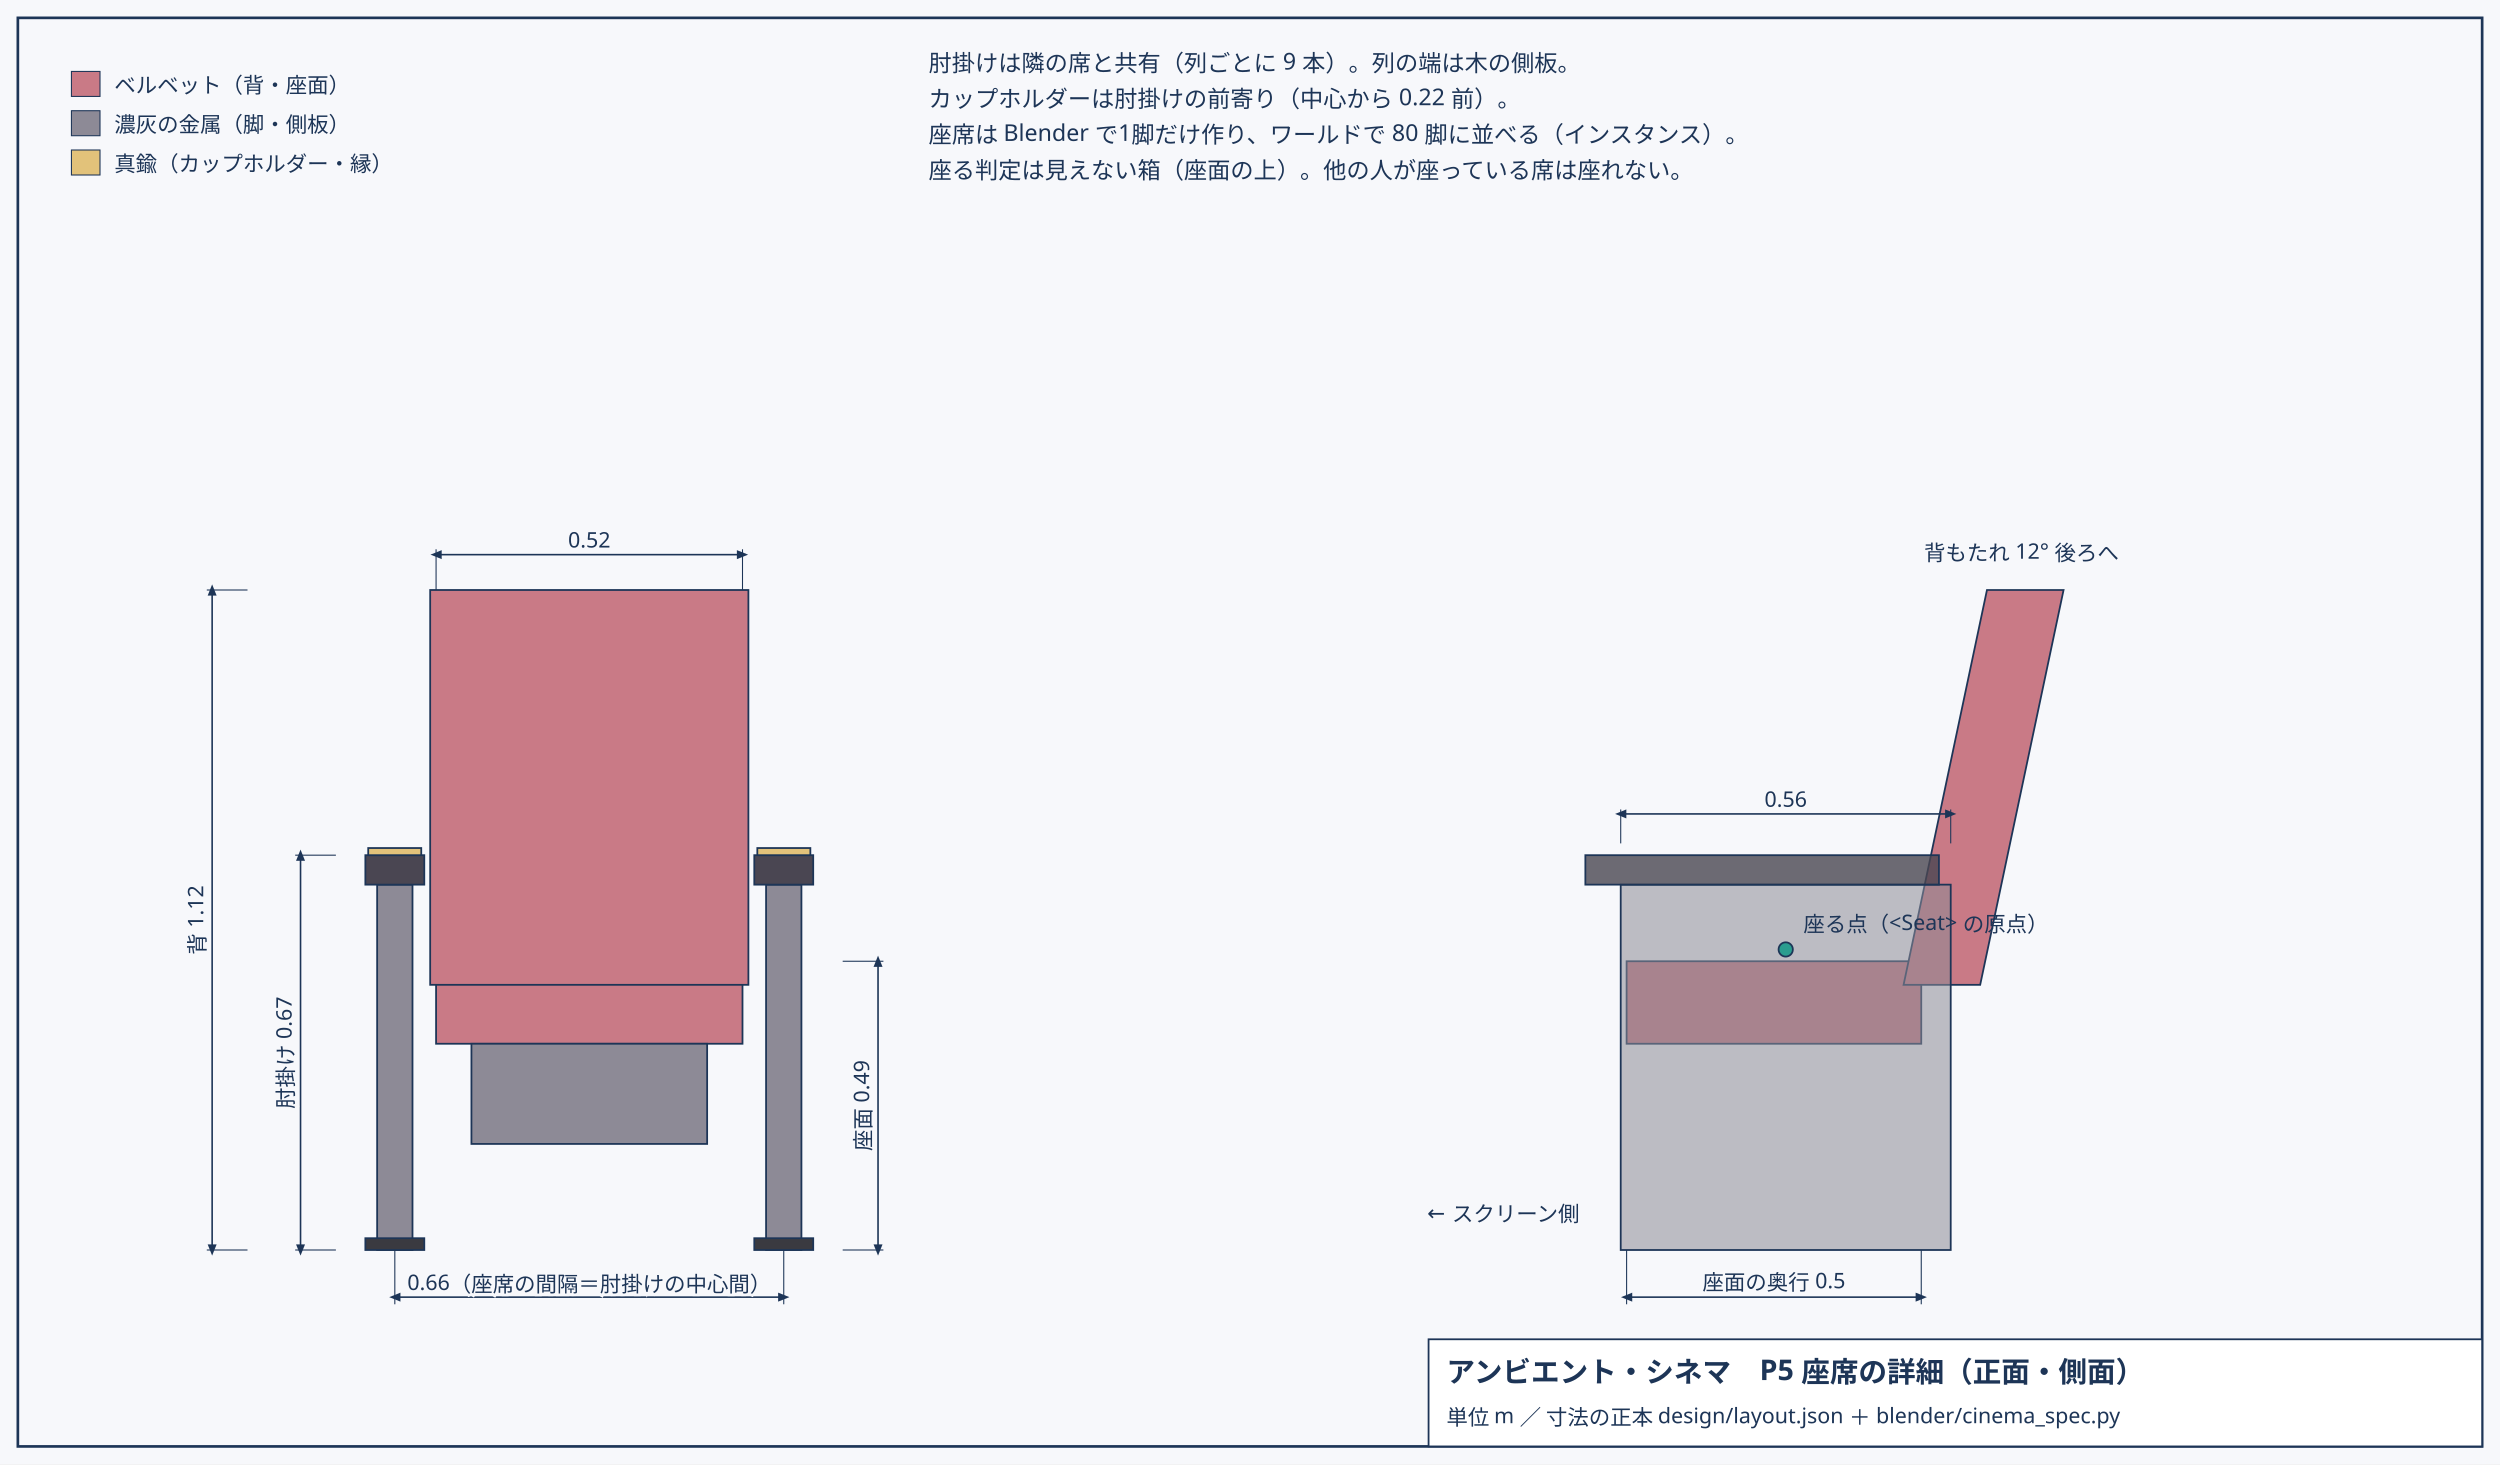
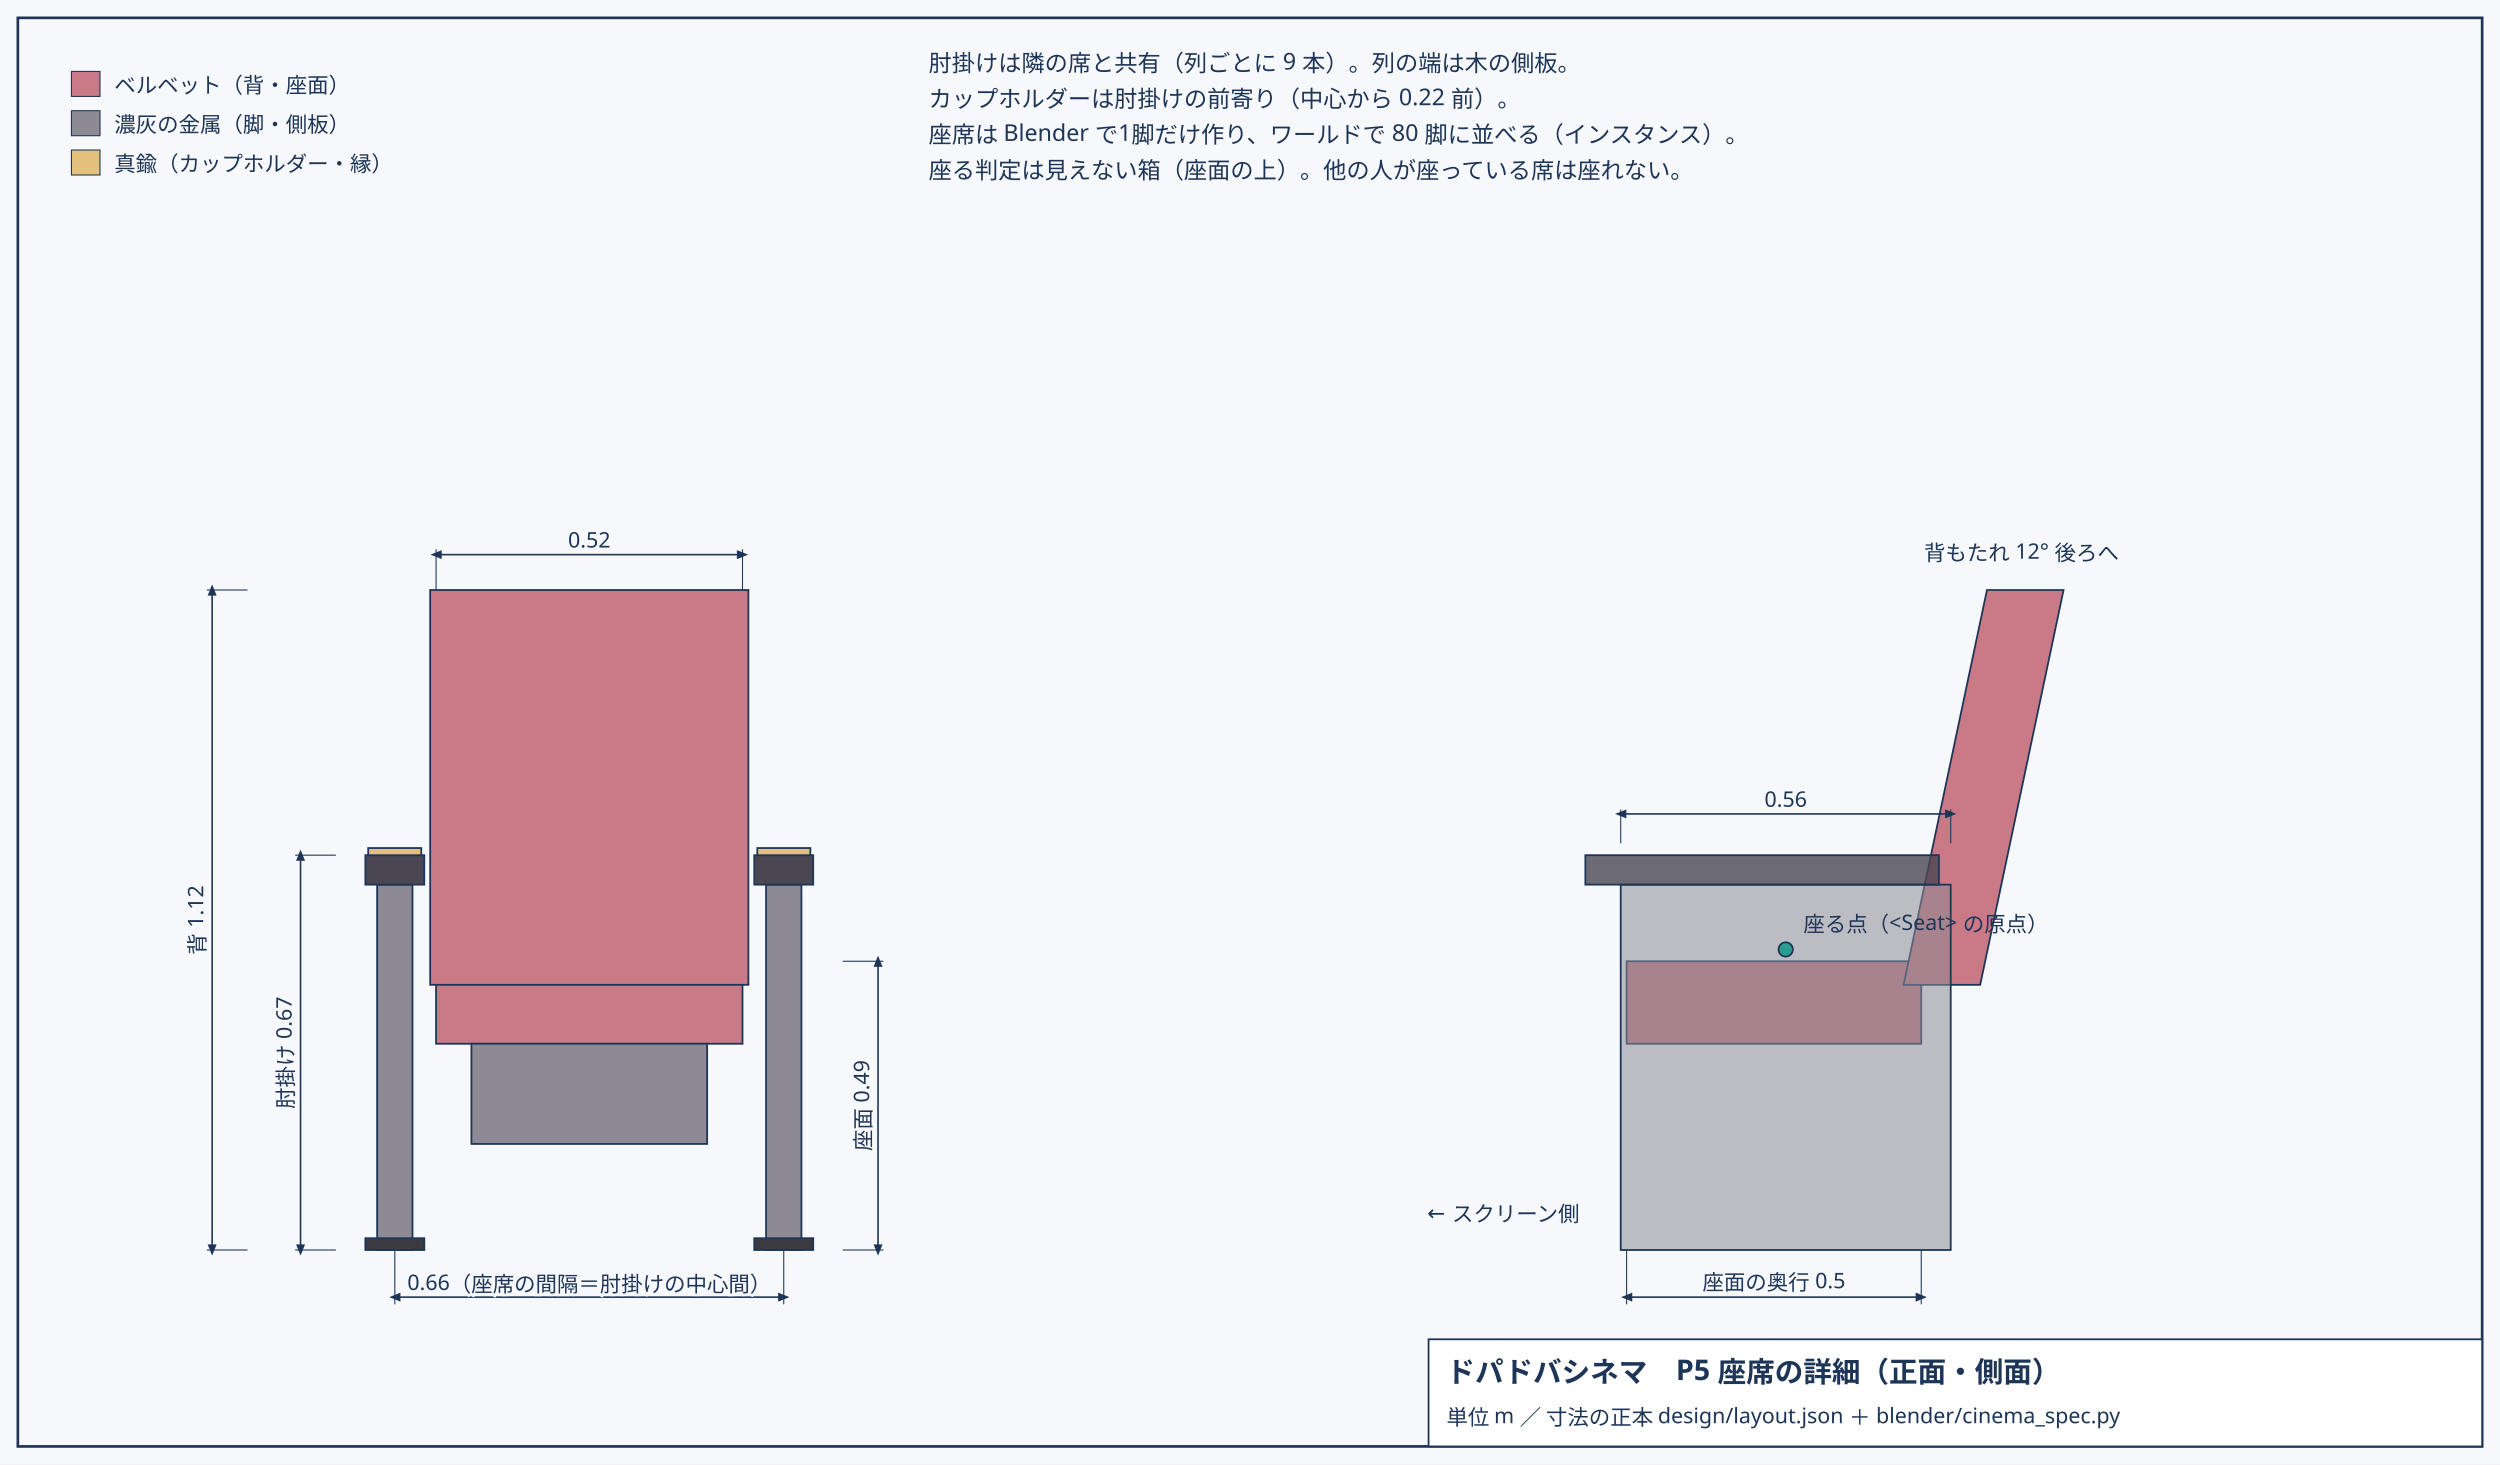
<svg xmlns="http://www.w3.org/2000/svg" viewBox="0 0 1400 820" width="1400" height="820" font-family="Noto Sans JP, Yu Gothic, Meiryo, sans-serif">
  <rect width="100%" height="100%" fill="#f7f8fb" />
  <defs>
    <marker id="a" viewBox="0 0 10 10" refX="5" refY="5" markerWidth="7" markerHeight="7" orient="auto-start-reverse">
      <path d="M0,1 L10,5 L0,9 z" fill="#1d3557" />
    </marker>
  </defs>
  <rect x="211.2" y="495.4" width="19.8" height="204.6" fill="#8d8a96" fill-opacity="1" stroke="#1d3557" stroke-width="1" />
  <rect x="204.6" y="478.9" width="33.0" height="16.5" fill="#4a4652" fill-opacity="1" stroke="#1d3557" stroke-width="1" />
  <rect x="206.2" y="474.9" width="29.7" height="4.0" fill="#e2c27a" fill-opacity="1" stroke="#1d3557" stroke-width="1" />
  <rect x="204.6" y="693.4" width="33.0" height="6.6" fill="#3a3a40" fill-opacity="1" stroke="#1d3557" stroke-width="1" />
  <rect x="429.0" y="495.4" width="19.8" height="204.6" fill="#8d8a96" fill-opacity="1" stroke="#1d3557" stroke-width="1" />
  <rect x="422.4" y="478.9" width="33.0" height="16.5" fill="#4a4652" fill-opacity="1" stroke="#1d3557" stroke-width="1" />
  <rect x="424.1" y="474.9" width="29.7" height="4.0" fill="#e2c27a" fill-opacity="1" stroke="#1d3557" stroke-width="1" />
  <rect x="422.4" y="693.4" width="33.0" height="6.6" fill="#3a3a40" fill-opacity="1" stroke="#1d3557" stroke-width="1" />
  <rect x="244.2" y="538.3" width="171.6" height="46.2" fill="#c97a86" fill-opacity="1" stroke="#1d3557" stroke-width="1" />
  <rect x="240.9" y="330.4" width="178.2" height="221.1" fill="#c97a86" fill-opacity="1" stroke="#1d3557" stroke-width="1" />
  <rect x="264.0" y="584.5" width="132.0" height="56.1" fill="#8d8a96" fill-opacity="1" stroke="#1d3557" stroke-width="1" />
  <line x1="221.1" y1="700.0" x2="221.1" y2="730.4" stroke="#1d3557" stroke-width="0.6" />
  <line x1="438.9" y1="700.0" x2="438.9" y2="730.4" stroke="#1d3557" stroke-width="0.6" />
  <line x1="221.1" y1="726.4" x2="438.9" y2="726.4" stroke="#1d3557" stroke-width="0.9" marker-start="url(#a)" marker-end="url(#a)" />
  <text x="330.0" y="722.4" font-size="12" text-anchor="middle" fill="#1d3557" transform="rotate(0.0 330.0 726.4)" paint-order="stroke" stroke="#f7f8fb" stroke-width="3">0.66（座席の間隔＝肘掛けの中心間）</text>
  <line x1="244.2" y1="330.4" x2="244.2" y2="307.6" stroke="#1d3557" stroke-width="0.6" />
  <line x1="415.8" y1="330.4" x2="415.8" y2="307.6" stroke="#1d3557" stroke-width="0.6" />
  <line x1="244.2" y1="310.6" x2="415.8" y2="310.6" stroke="#1d3557" stroke-width="0.9" marker-start="url(#a)" marker-end="url(#a)" />
  <text x="330.0" y="306.6" font-size="12" text-anchor="middle" fill="#1d3557" transform="rotate(0.0 330.0 310.6)" paint-order="stroke" stroke="#f7f8fb" stroke-width="3">0.52</text>
  <line x1="471.9" y1="700.0" x2="494.7" y2="700.0" stroke="#1d3557" stroke-width="0.6" />
  <line x1="471.9" y1="538.3" x2="494.7" y2="538.3" stroke="#1d3557" stroke-width="0.6" />
  <line x1="491.7" y1="700.0" x2="491.7" y2="538.3" stroke="#1d3557" stroke-width="0.9" marker-start="url(#a)" marker-end="url(#a)" />
  <text x="491.7" y="615.1" font-size="12" text-anchor="middle" fill="#1d3557" transform="rotate(-90.0 491.7 619.1)" paint-order="stroke" stroke="#f7f8fb" stroke-width="3">座面 0.49</text>
  <line x1="188.1" y1="700.0" x2="165.3" y2="700.0" stroke="#1d3557" stroke-width="0.6" />
  <line x1="188.1" y1="478.9" x2="165.3" y2="478.9" stroke="#1d3557" stroke-width="0.6" />
  <line x1="168.3" y1="700.0" x2="168.3" y2="478.9" stroke="#1d3557" stroke-width="0.9" marker-start="url(#a)" marker-end="url(#a)" />
  <text x="168.3" y="585.5" font-size="12" text-anchor="middle" fill="#1d3557" transform="rotate(-90.0 168.3 589.5)" paint-order="stroke" stroke="#f7f8fb" stroke-width="3">肘掛け 0.67</text>
  <line x1="138.6" y1="700.0" x2="115.8" y2="700.0" stroke="#1d3557" stroke-width="0.6" />
  <line x1="138.6" y1="330.4" x2="115.8" y2="330.4" stroke="#1d3557" stroke-width="0.6" />
  <line x1="118.8" y1="700.0" x2="118.8" y2="330.4" stroke="#1d3557" stroke-width="0.9" marker-start="url(#a)" marker-end="url(#a)" />
  <text x="118.8" y="511.2" font-size="12" text-anchor="middle" fill="#1d3557" transform="rotate(-90.0 118.8 515.2)" paint-order="stroke" stroke="#f7f8fb" stroke-width="3">背 1.12</text>
  <polygon points="910.9,584.5 910.9,538.3 1075.9,538.3 1075.9,584.5" fill="#c97a86" stroke="#1d3557" stroke-width="1" />
  <polygon points="1066.0,551.5 1112.7,330.4 1155.6,330.4 1108.9,551.5" fill="#c97a86" stroke="#1d3557" stroke-width="1" />
  <rect x="907.6" y="495.4" width="184.8" height="204.6" fill="#8d8a96" fill-opacity="0.55" stroke="#1d3557" stroke-width="1" />
  <rect x="887.8" y="478.9" width="198.0" height="16.5" fill="#4a4652" fill-opacity="0.8" stroke="#1d3557" stroke-width="1" />
  <circle cx="1000.0" cy="531.7" r="4.0" fill="#2a9d8f" stroke="#1d3557" stroke-width="1" />
  <text x="1009.9" y="521.8" font-size="12" text-anchor="start" fill="#1d3557" font-weight="normal">座る点（&lt;Seat&gt; の原点）</text>
  <line x1="910.9" y1="700.0" x2="910.9" y2="730.4" stroke="#1d3557" stroke-width="0.6" />
  <line x1="1075.9" y1="700.0" x2="1075.9" y2="730.4" stroke="#1d3557" stroke-width="0.6" />
  <line x1="910.9" y1="726.4" x2="1075.9" y2="726.4" stroke="#1d3557" stroke-width="0.9" marker-start="url(#a)" marker-end="url(#a)" />
  <text x="993.4" y="722.4" font-size="12" text-anchor="middle" fill="#1d3557" transform="rotate(0.0 993.4 726.4)" paint-order="stroke" stroke="#f7f8fb" stroke-width="3">座面の奥行 0.5</text>
  <line x1="907.6" y1="472.3" x2="907.6" y2="453.3" stroke="#1d3557" stroke-width="0.6" />
  <line x1="1092.4" y1="472.3" x2="1092.4" y2="453.3" stroke="#1d3557" stroke-width="0.6" />
  <line x1="907.6" y1="455.8" x2="1092.4" y2="455.8" stroke="#1d3557" stroke-width="0.9" marker-start="url(#a)" marker-end="url(#a)" />
  <text x="1000.0" y="451.8" font-size="12" text-anchor="middle" fill="#1d3557" transform="rotate(0.0 1000.0 455.8)" paint-order="stroke" stroke="#f7f8fb" stroke-width="3">0.56</text>
  <text x="1132.0" y="313.9" font-size="12" text-anchor="middle" fill="#1d3557" font-weight="normal">背もたれ 12° 後ろへ</text>
  <text x="884.5" y="683.5" font-size="12" text-anchor="end" fill="#1d3557" font-weight="normal">← スクリーン側</text>
  <rect x="40" y="40" width="16" height="14" fill="#c97a86" stroke="#1d3557" stroke-width="0.6" />
  <text x="64.0" y="52.0" font-size="12" text-anchor="start" fill="#1d3557" font-weight="normal">ベルベット（背・座面）</text>
  <rect x="40" y="62" width="16" height="14" fill="#8d8a96" stroke="#1d3557" stroke-width="0.6" />
  <text x="64.0" y="74.0" font-size="12" text-anchor="start" fill="#1d3557" font-weight="normal">濃灰の金属（脚・側板）</text>
  <rect x="40" y="84" width="16" height="14" fill="#e2c27a" stroke="#1d3557" stroke-width="0.6" />
  <text x="64.0" y="96.0" font-size="12" text-anchor="start" fill="#1d3557" font-weight="normal">真鍮（カップホルダー・縁）</text>
  <text x="520.0" y="40.0" font-size="13" text-anchor="start" fill="#1d3557" font-weight="normal">肘掛けは隣の席と共有（列ごとに 9 本）。列の端は木の側板。</text>
  <text x="520.0" y="60.0" font-size="13" text-anchor="start" fill="#1d3557" font-weight="normal">カップホルダーは肘掛けの前寄り（中心から 0.22 前）。</text>
  <text x="520.0" y="80.0" font-size="13" text-anchor="start" fill="#1d3557" font-weight="normal">座席は Blender で1脚だけ作り、ワールドで 80 脚に並べる（インスタンス）。</text>
  <text x="520.0" y="100.0" font-size="13" text-anchor="start" fill="#1d3557" font-weight="normal">座る判定は見えない箱（座面の上）。他の人が座っている席は座れない。</text>
  <rect x="10" y="10" width="1380" height="800" fill="none" stroke="#1d3557" stroke-width="1.5" />
  <rect x="800" y="750" width="590" height="60" fill="#fff" stroke="#1d3557" />
-   <text x="810" y="774" font-size="16" fill="#1d3557" font-weight="bold">アンビエント・シネマ　P5 座席の詳細（正面・側面）</text>
+   <text x="810" y="774" font-size="16" fill="#1d3557" font-weight="bold">ドパドバシネマ　P5 座席の詳細（正面・側面）</text>
  <text x="810" y="798" font-size="12" fill="#1d3557">単位 m ／ 寸法の正本 design/layout.json ＋ blender/cinema_spec.py</text>
</svg>
